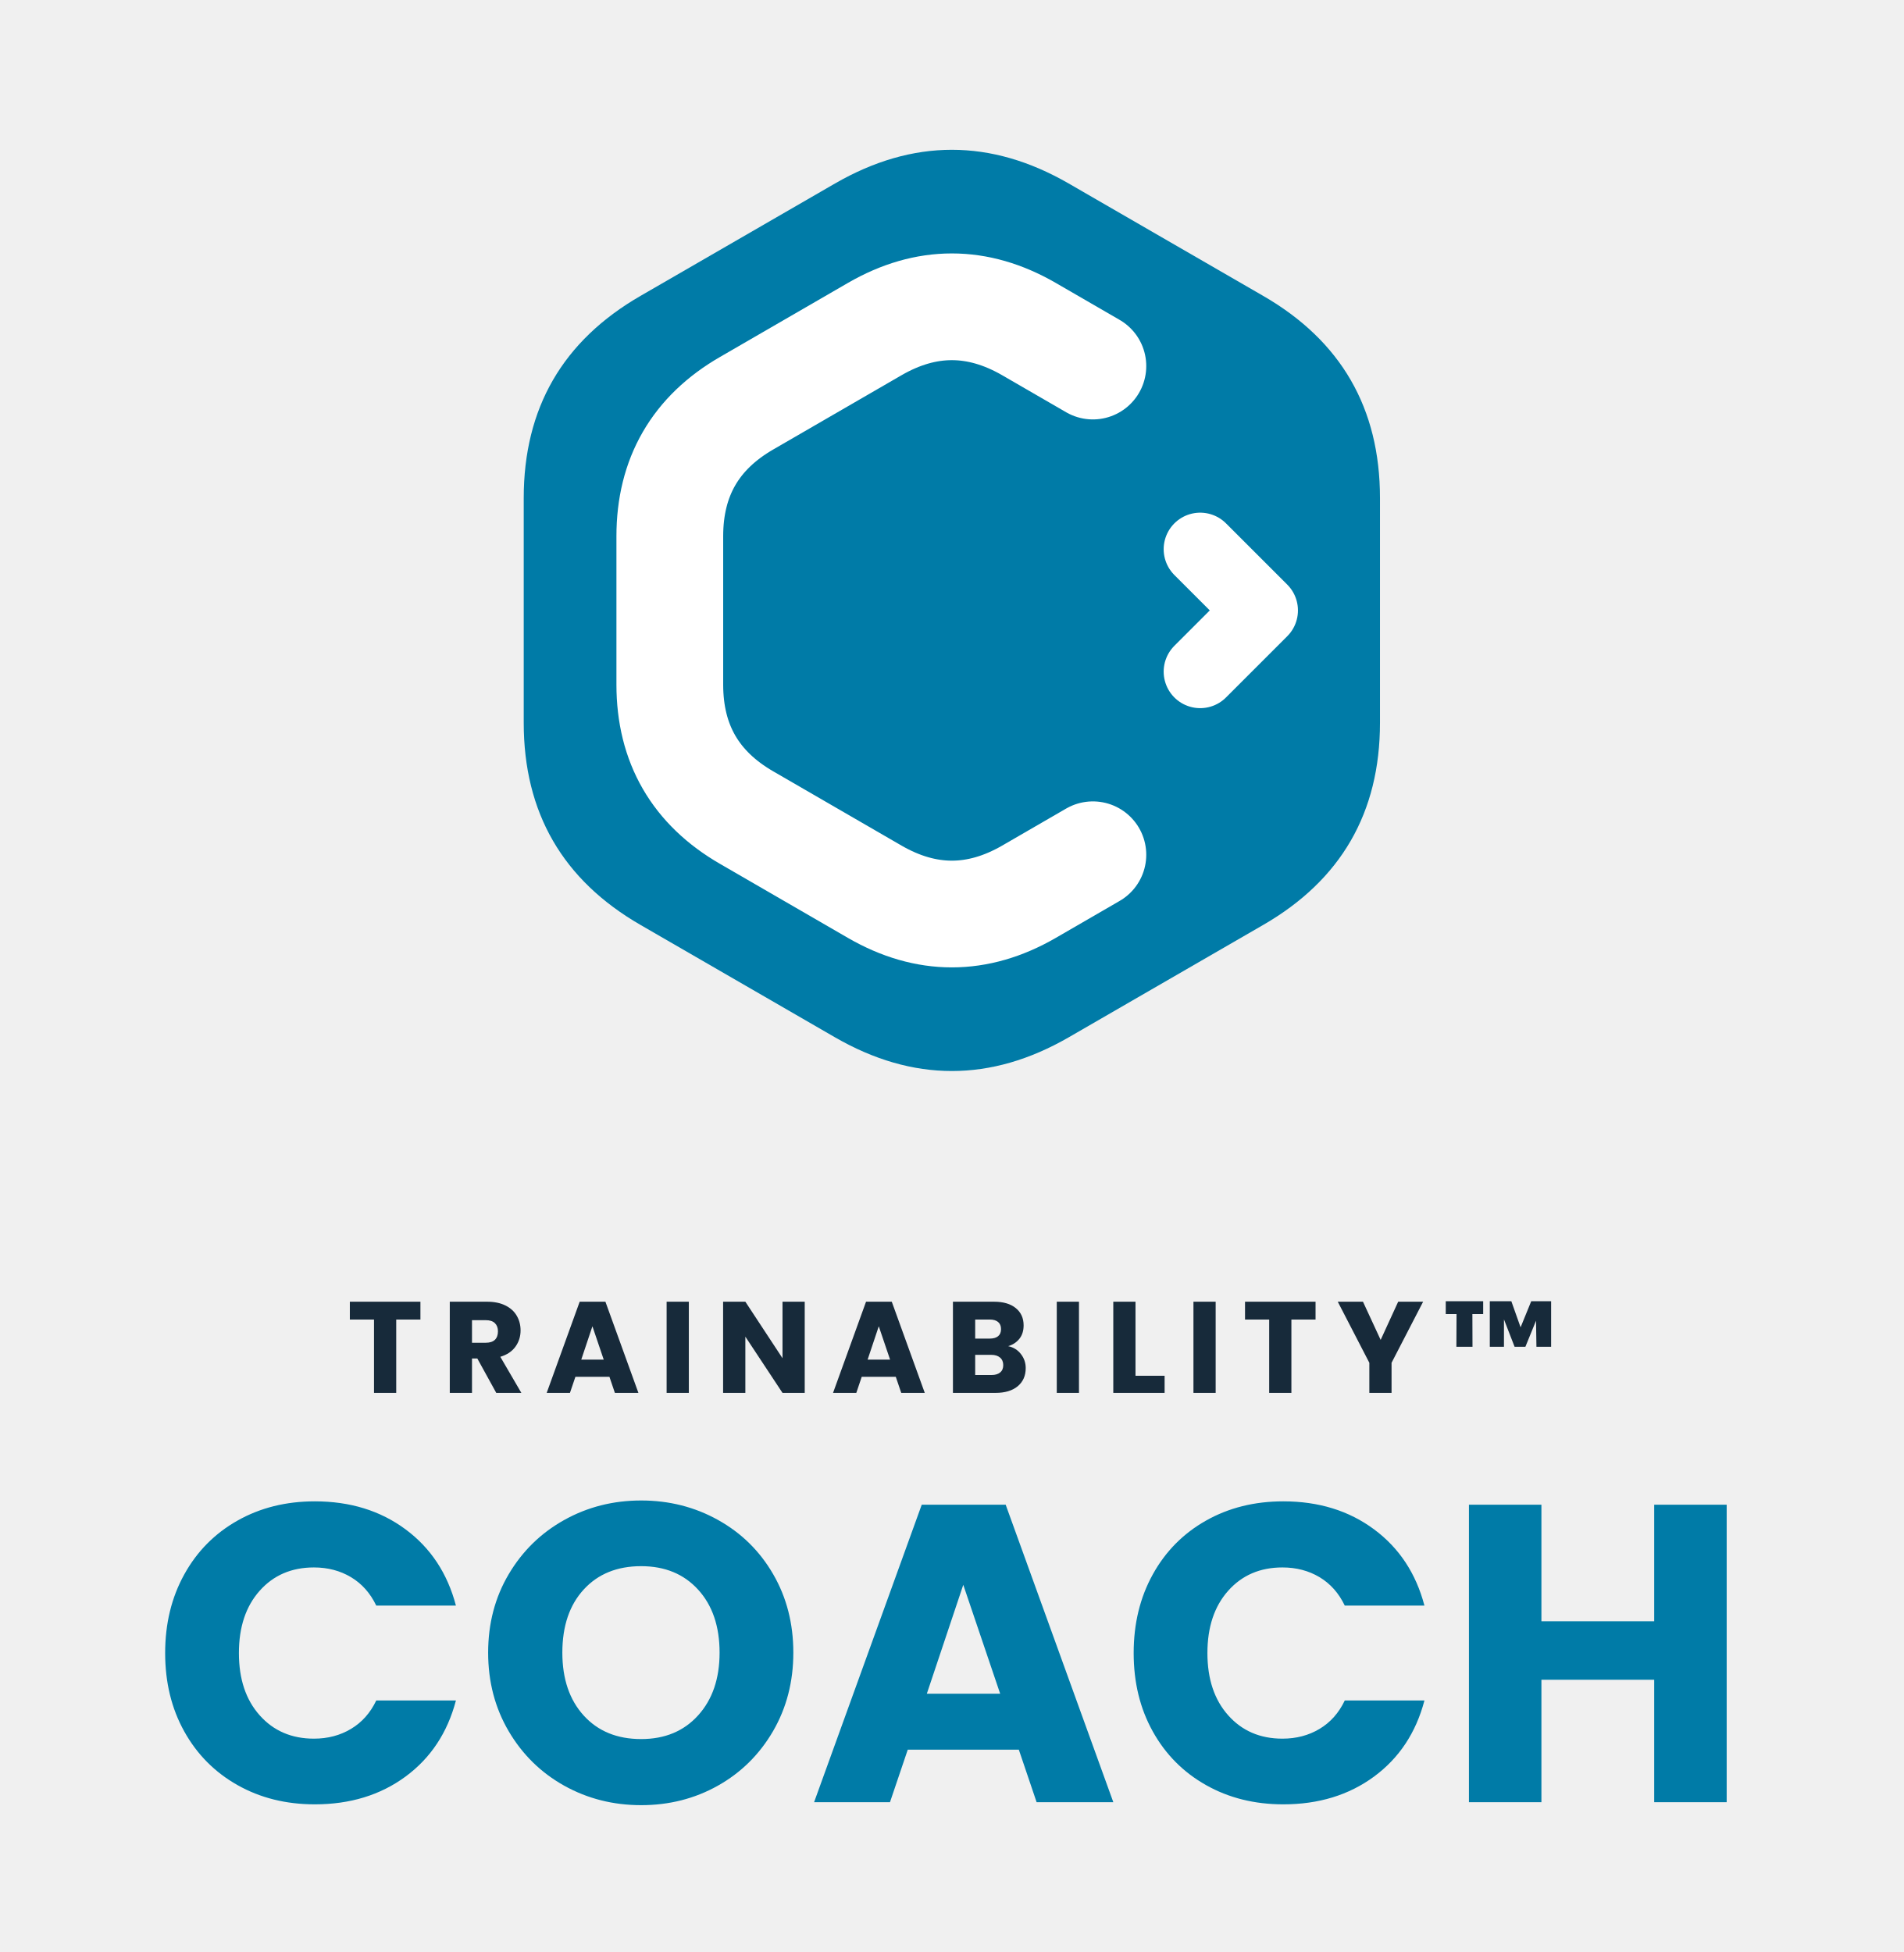
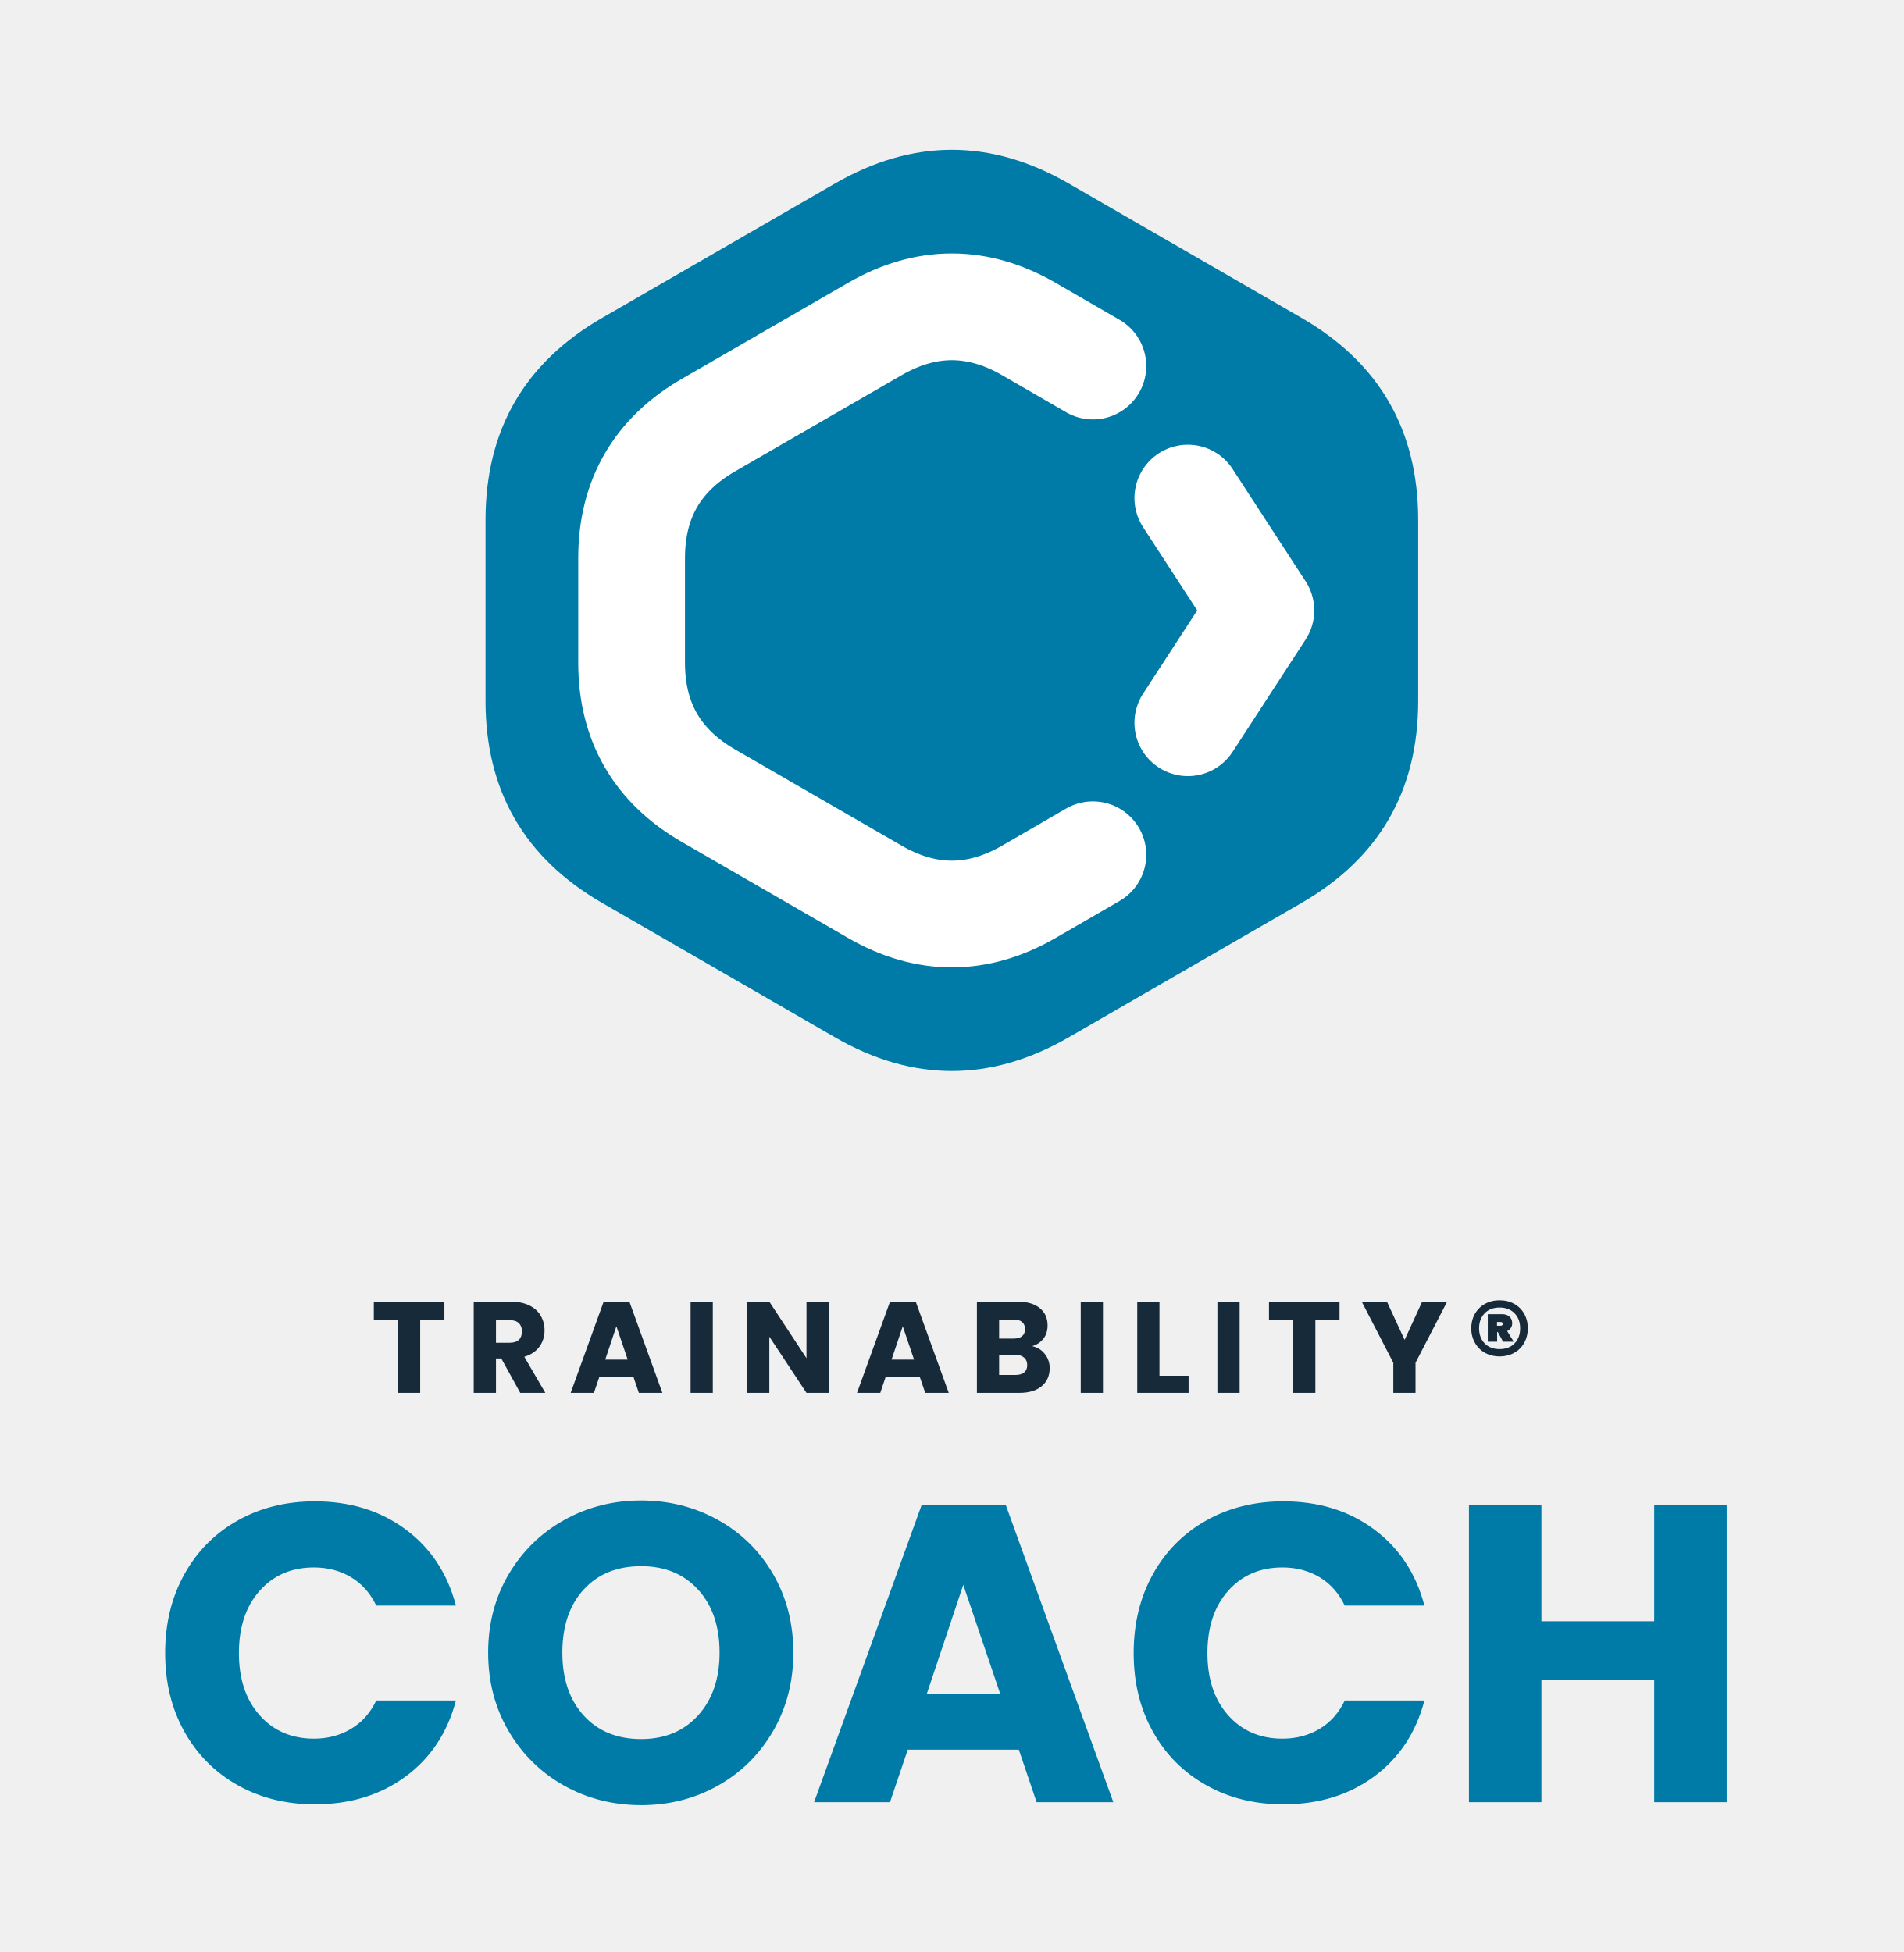
<svg xmlns="http://www.w3.org/2000/svg" viewBox="0 0 507.52 521.25" width="508" height="521" role="img" aria-label="Trainability Coach">
-   <path d="M 284.96 49.00 L 336.86 79.00 Q 368.06 97.00 368.06 133.00 L 368.06 193.00 Q 368.06 229.00 336.86 247.00 L 284.96 277.00 Q 253.76 295.00 222.56 277.00 L 170.66 247.00 Q 139.46 229.00 139.46 193.00 L 139.46 133.00 Q 139.46 97.00 170.66 79.00 L 222.56 49.00 Q 253.76 31.00 284.96 49.00 Z" fill="#007BA7" />
-   <path d="M 291.41 97.75 L 274.31 87.85 Q 253.76 76.00 233.21 87.85 L 199.01 107.65 Q 178.46 119.50 178.46 143.20 L 178.46 182.80 Q 178.46 206.50 199.01 218.35 L 233.21 238.15 Q 253.76 250.00 274.31 238.15 L 291.41 228.25" fill="none" stroke="#FFFFFF" stroke-width="28.50" stroke-linecap="round" stroke-linejoin="round" />
-   <path d="M 320.06 146.65 L 336.41 163.00 L 320.06 179.35" fill="none" stroke="#FFFFFF" stroke-width="19.50" stroke-linecap="round" stroke-linejoin="round" />
-   <path d="M 111.88 347.60 L 111.88 352.36 L 105.42 352.36 L 105.42 371.95 L 99.49 371.95 L 99.49 352.36 L 93.04 352.36 L 93.04 347.60 Z M 132.13 371.95 L 127.07 362.76 L 125.65 362.76 L 125.65 371.95 L 119.72 371.95 L 119.72 347.60 L 129.67 347.60 Q 132.55 347.60 134.58 348.61 Q 136.61 349.62 137.61 351.37 Q 138.62 353.12 138.62 355.27 Q 138.62 357.70 137.25 359.61 Q 135.88 361.51 133.21 362.31 L 138.83 371.95 Z M 125.65 358.56 L 129.32 358.56 Q 130.95 358.56 131.77 357.77 Q 132.58 356.97 132.58 355.51 Q 132.58 354.13 131.77 353.33 Q 130.95 352.53 129.32 352.53 L 125.65 352.53 Z M 162.34 367.65 L 153.26 367.65 L 151.80 371.95 L 145.59 371.95 L 154.40 347.60 L 161.27 347.60 L 170.08 371.95 L 163.80 371.95 Z M 160.82 363.07 L 157.80 354.16 L 154.82 363.07 Z M 183.54 347.60 L 183.54 371.95 L 177.61 371.95 L 177.61 347.60 Z M 214.48 371.95 L 208.55 371.95 L 198.63 356.93 L 198.63 371.95 L 192.69 371.95 L 192.69 347.60 L 198.63 347.60 L 208.55 362.69 L 208.55 347.60 L 214.48 347.60 Z M 238.79 367.65 L 229.70 367.65 L 228.25 371.95 L 222.04 371.95 L 230.85 347.60 L 237.72 347.60 L 246.53 371.95 L 240.25 371.95 Z M 237.27 363.07 L 234.25 354.16 L 231.27 363.07 Z M 273.48 365.33 Q 273.48 368.38 271.35 370.17 Q 269.21 371.95 265.40 371.95 L 254.05 371.95 L 254.05 347.60 L 265.01 347.60 Q 268.73 347.60 270.82 349.30 Q 272.92 351.00 272.92 353.92 Q 272.92 356.07 271.80 357.49 Q 270.67 358.91 268.80 359.47 Q 270.91 359.92 272.19 361.57 Q 273.48 363.21 273.48 365.33 Z M 259.99 357.45 L 263.87 357.45 Q 265.33 357.45 266.11 356.81 Q 266.89 356.17 266.89 354.92 Q 266.89 353.67 266.11 353.02 Q 265.33 352.36 263.87 352.36 L 259.99 352.36 Z M 267.48 364.53 Q 267.48 363.25 266.63 362.52 Q 265.78 361.79 264.29 361.79 L 259.99 361.79 L 259.99 367.17 L 264.36 367.17 Q 265.85 367.17 266.66 366.49 Q 267.48 365.81 267.48 364.53 Z M 287.70 347.60 L 287.70 371.95 L 281.77 371.95 L 281.77 347.60 Z M 302.79 367.38 L 310.56 367.38 L 310.56 371.95 L 296.86 371.95 L 296.86 347.60 L 302.79 347.60 Z M 324.19 347.60 L 324.19 371.95 L 318.26 371.95 L 318.26 347.60 Z M 350.86 347.60 L 350.86 352.36 L 344.41 352.36 L 344.41 371.95 L 338.48 371.95 L 338.48 352.36 L 332.03 352.36 L 332.03 347.60 Z M 379.58 347.60 L 371.15 363.91 L 371.15 371.95 L 365.22 371.95 L 365.22 363.91 L 356.79 347.60 L 363.52 347.60 L 368.24 357.80 L 372.92 347.60 Z M 385.62 347.47 L 395.61 347.47 L 395.61 350.90 L 392.73 350.90 L 392.76 359.64 L 388.46 359.64 L 388.50 350.90 L 385.62 350.90 Z M 413.75 347.47 L 413.75 359.64 L 409.83 359.64 L 409.72 352.67 L 406.88 359.64 L 404.00 359.64 L 401.16 352.32 L 401.16 359.64 L 397.38 359.64 L 397.38 347.47 L 403.13 347.47 L 405.60 354.44 L 408.44 347.47 Z" fill="#172A3A" />
+   <path d="M 284.96 49.00 L 347.06 84.85 Q 378.26 102.85 378.26 138.85 L 378.26 187.15 Q 378.26 223.15 347.06 241.15 L 284.96 277.00 Q 253.76 295.00 222.56 277.00 L 160.46 241.15 Q 129.26 223.15 129.26 187.15 L 129.26 138.85 Q 129.26 102.85 160.46 84.85 L 222.56 49.00 Q 253.76 31.00 284.96 49.00 Z" fill="#007BA7" />
+   <path d="M 291.41 97.75 L 274.31 87.85 Q 253.76 76.00 233.21 87.85 L 188.81 113.50 Q 168.26 125.35 168.26 149.05 L 168.26 176.95 Q 168.26 200.65 188.81 212.50 L 233.21 238.15 Q 253.76 250.00 274.31 238.15 L 291.41 228.25" fill="none" stroke="#FFFFFF" stroke-width="28.50" stroke-linecap="round" stroke-linejoin="round" />
+   <path d="M 316.76 133.00 L 336.26 163.00 L 316.76 193.00" fill="none" stroke="#FFFFFF" stroke-width="28.50" stroke-linecap="round" stroke-linejoin="round" />
+   <path d="M 118.28 347.60 L 118.28 352.36 L 111.82 352.36 L 111.82 371.95 L 105.89 371.95 L 105.89 352.36 L 99.44 352.36 L 99.44 347.60 Z M 138.53 371.95 L 133.47 362.76 L 132.05 362.76 L 132.05 371.95 L 126.11 371.95 L 126.11 347.60 L 136.07 347.60 Q 138.95 347.60 140.98 348.61 Q 143.01 349.62 144.01 351.37 Q 145.02 353.12 145.02 355.27 Q 145.02 357.70 143.65 359.61 Q 142.28 361.51 139.61 362.31 L 145.23 371.95 Z M 132.05 358.56 L 135.72 358.56 Q 137.35 358.56 138.17 357.77 Q 138.98 356.97 138.98 355.51 Q 138.98 354.13 138.17 353.33 Q 137.35 352.53 135.72 352.53 L 132.05 352.53 Z M 168.74 367.65 L 159.66 367.65 L 158.20 371.95 L 151.99 371.95 L 160.80 347.60 L 167.67 347.60 L 176.48 371.95 L 170.20 371.95 Z M 167.22 363.07 L 164.20 354.16 L 161.22 363.07 Z M 189.94 347.60 L 189.94 371.95 L 184.01 371.95 L 184.01 347.60 Z M 220.88 371.95 L 214.95 371.95 L 205.03 356.93 L 205.03 371.95 L 199.09 371.95 L 199.09 347.60 L 205.03 347.60 L 214.95 362.69 L 214.95 347.60 L 220.88 347.60 Z M 245.19 367.65 L 236.10 367.65 L 234.65 371.95 L 228.44 371.95 L 237.25 347.60 L 244.12 347.60 L 252.93 371.95 L 246.65 371.95 Z M 243.67 363.07 L 240.65 354.16 L 237.66 363.07 Z M 279.88 365.33 Q 279.88 368.38 277.74 370.17 Q 275.61 371.95 271.80 371.95 L 260.45 371.95 L 260.45 347.60 L 271.41 347.60 Q 275.13 347.60 277.22 349.30 Q 279.32 351.00 279.32 353.92 Q 279.32 356.07 278.20 357.49 Q 277.07 358.91 275.20 359.47 Q 277.31 359.92 278.59 361.57 Q 279.88 363.21 279.88 365.33 Z M 266.38 357.45 L 270.27 357.45 Q 271.73 357.45 272.51 356.81 Q 273.29 356.17 273.29 354.92 Q 273.29 353.67 272.51 353.02 Q 271.73 352.36 270.27 352.36 L 266.38 352.36 Z M 273.88 364.53 Q 273.88 363.25 273.03 362.52 Q 272.18 361.79 270.69 361.79 L 266.38 361.79 L 266.38 367.17 L 270.76 367.17 Q 272.25 367.17 273.06 366.49 Q 273.88 365.81 273.88 364.53 Z M 294.10 347.60 L 294.10 371.95 L 288.17 371.95 L 288.17 347.60 Z M 309.19 367.38 L 316.96 367.38 L 316.96 371.95 L 303.26 371.95 L 303.26 347.60 L 309.19 347.60 Z M 330.59 347.60 L 330.59 371.95 L 324.66 371.95 L 324.66 347.60 Z M 357.26 347.60 L 357.26 352.36 L 350.81 352.36 L 350.81 371.95 L 344.88 371.95 L 344.88 352.36 L 338.43 352.36 L 338.43 347.60 Z M 385.98 347.60 L 377.55 363.91 L 377.55 371.95 L 371.62 371.95 L 371.62 363.91 L 363.19 347.60 L 369.92 347.60 L 374.64 357.80 L 379.32 347.60 Z M 407.52 354.71 Q 407.52 356.87 406.57 358.58 Q 405.61 360.30 403.90 361.25 Q 402.18 362.21 400.00 362.21 Q 397.81 362.21 396.09 361.25 Q 394.38 360.30 393.41 358.58 Q 392.43 356.87 392.43 354.71 Q 392.43 352.53 393.41 350.83 Q 394.38 349.13 396.09 348.18 Q 397.81 347.22 400.00 347.22 Q 402.18 347.22 403.90 348.18 Q 405.61 349.13 406.57 350.83 Q 407.52 352.53 407.52 354.71 Z M 405.48 354.71 Q 405.48 352.22 403.98 350.69 Q 402.49 349.16 400.00 349.16 Q 397.50 349.16 396.01 350.69 Q 394.52 352.22 394.52 354.71 Q 394.52 357.21 396.01 358.74 Q 397.50 360.26 400.00 360.26 Q 402.49 360.26 403.98 358.74 Q 405.48 357.21 405.48 354.71 Z M 402.01 355.44 L 403.78 358.29 L 400.93 358.29 L 399.54 355.72 L 399.34 355.72 L 399.34 358.29 L 396.84 358.29 L 396.84 350.93 L 400.69 350.93 Q 401.90 350.93 402.63 351.59 Q 403.36 352.25 403.36 353.33 Q 403.36 354.06 403.00 354.61 Q 402.63 355.17 402.01 355.44 Z M 399.30 354.02 L 400.27 354.02 Q 400.83 354.02 400.83 353.50 Q 400.83 353.02 400.27 353.02 L 399.30 353.02 Z" fill="#172A3A" />
  <path d="M 83.68 400.91 Q 97.82 400.91 107.90 408.38 Q 117.97 415.84 121.36 428.75 L 100.09 428.75 Q 97.71 423.77 93.35 421.16 Q 89.00 418.56 83.45 418.56 Q 74.51 418.56 68.97 424.78 Q 63.42 431.01 63.42 441.42 Q 63.42 451.83 68.97 458.05 Q 74.51 464.28 83.45 464.28 Q 89.00 464.28 93.35 461.67 Q 97.71 459.07 100.09 454.09 L 121.36 454.09 Q 117.97 466.99 107.90 474.41 Q 97.82 481.82 83.68 481.82 Q 72.14 481.82 63.03 476.67 Q 53.92 471.52 48.83 462.35 Q 43.73 453.19 43.73 441.42 Q 43.73 429.65 48.83 420.43 Q 53.92 411.21 63.03 406.06 Q 72.14 400.91 83.68 400.91 Z M 129.96 441.31 Q 129.96 429.65 135.45 420.37 Q 140.94 411.09 150.27 405.89 Q 159.61 400.68 170.81 400.68 Q 182.02 400.68 191.35 405.89 Q 200.69 411.09 206.06 420.37 Q 211.44 429.65 211.44 441.31 Q 211.44 452.96 206.01 462.30 Q 200.57 471.63 191.29 476.84 Q 182.02 482.04 170.81 482.04 Q 159.61 482.04 150.27 476.84 Q 140.94 471.63 135.45 462.30 Q 129.96 452.96 129.96 441.31 Z M 191.75 441.31 Q 191.75 430.78 186.03 424.50 Q 180.32 418.22 170.81 418.22 Q 161.19 418.22 155.48 424.45 Q 149.77 430.67 149.77 441.31 Q 149.77 451.83 155.48 458.11 Q 161.19 464.39 170.81 464.39 Q 180.32 464.39 186.03 458.05 Q 191.75 451.72 191.75 441.31 Z M 271.64 467.22 L 241.99 467.22 L 237.24 481.25 L 216.98 481.25 L 245.72 401.81 L 268.13 401.81 L 296.87 481.25 L 276.39 481.25 Z M 266.66 452.28 L 256.81 423.20 L 247.08 452.28 Z M 342.25 400.91 Q 356.40 400.91 366.47 408.38 Q 376.54 415.84 379.93 428.75 L 358.66 428.75 Q 356.28 423.77 351.93 421.16 Q 347.57 418.56 342.02 418.56 Q 333.08 418.56 327.54 424.78 Q 321.99 431.01 321.99 441.42 Q 321.99 451.83 327.54 458.05 Q 333.08 464.28 342.02 464.28 Q 347.57 464.28 351.93 461.67 Q 356.28 459.07 358.66 454.09 L 379.93 454.09 Q 376.54 466.99 366.47 474.41 Q 356.40 481.82 342.25 481.82 Q 330.71 481.82 321.60 476.67 Q 312.49 471.52 307.40 462.35 Q 302.30 453.19 302.30 441.42 Q 302.30 429.65 307.40 420.43 Q 312.49 411.21 321.60 406.06 Q 330.71 400.91 342.25 400.91 Z M 460.62 401.81 L 460.62 481.25 L 441.27 481.25 L 441.27 448.55 L 411.16 448.55 L 411.16 481.25 L 391.81 481.25 L 391.81 401.81 L 411.16 401.81 L 411.16 432.93 L 441.27 432.93 L 441.27 401.81 Z" fill="#007BA7" />
</svg>
